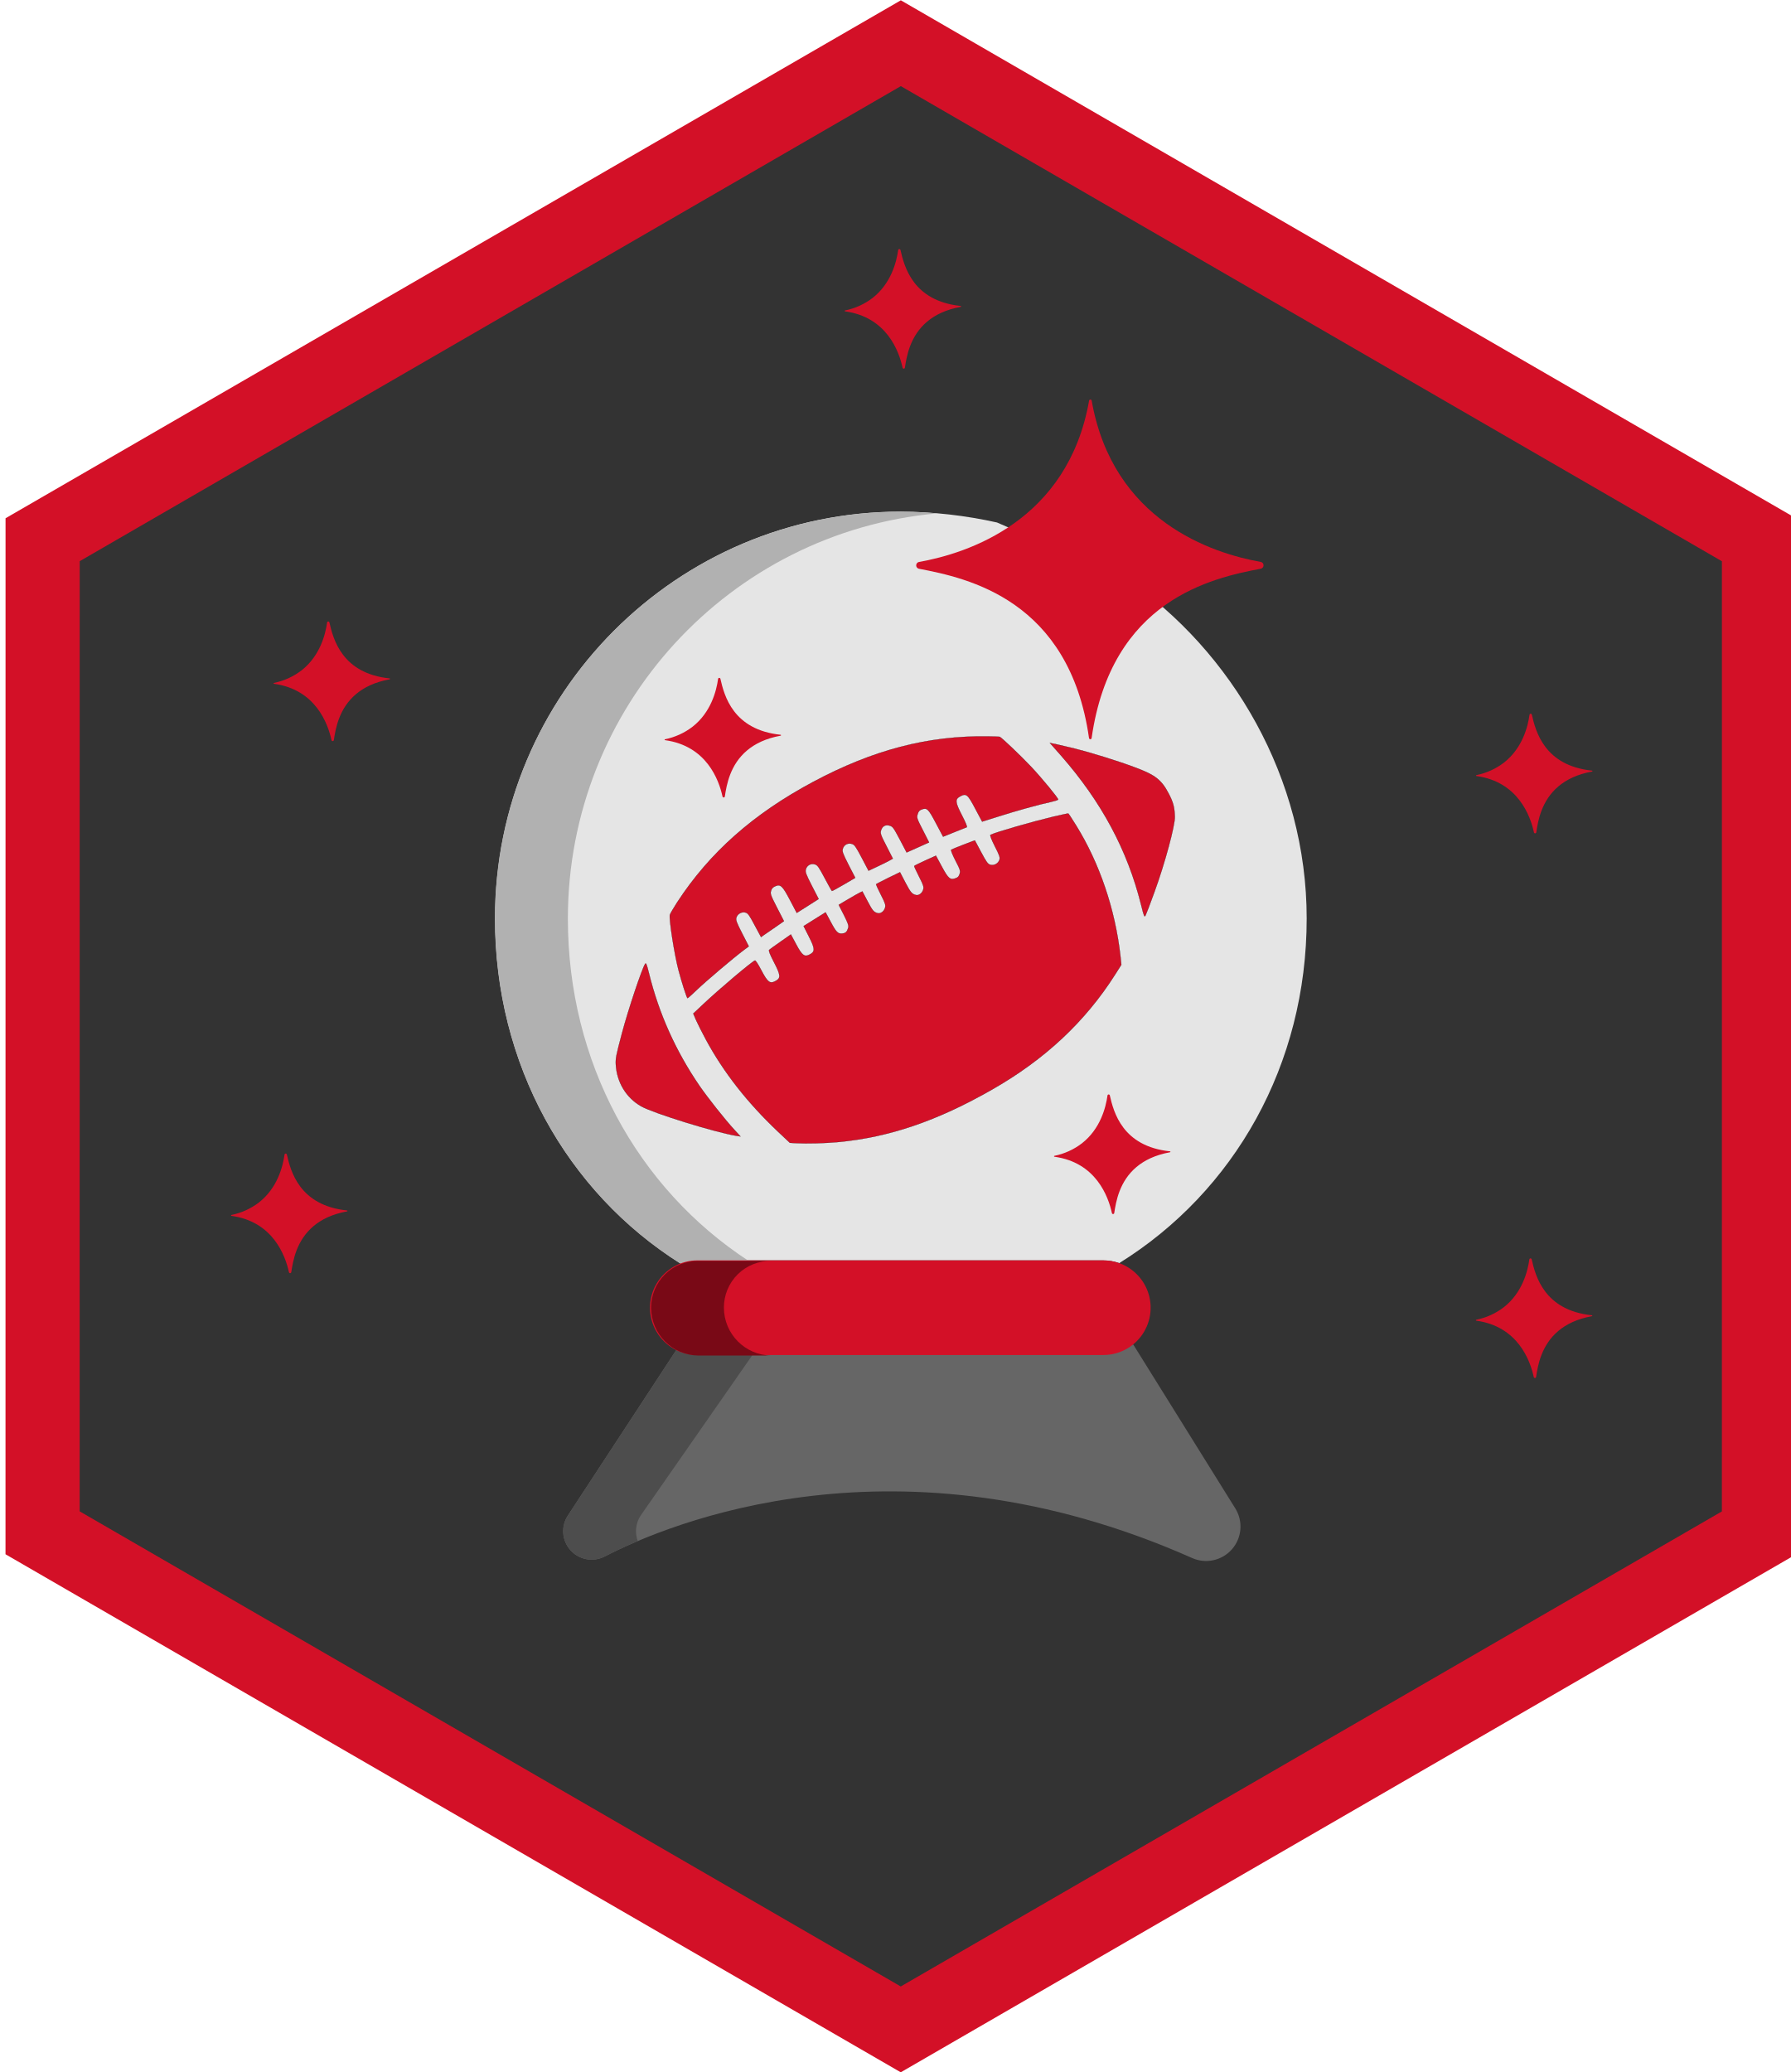
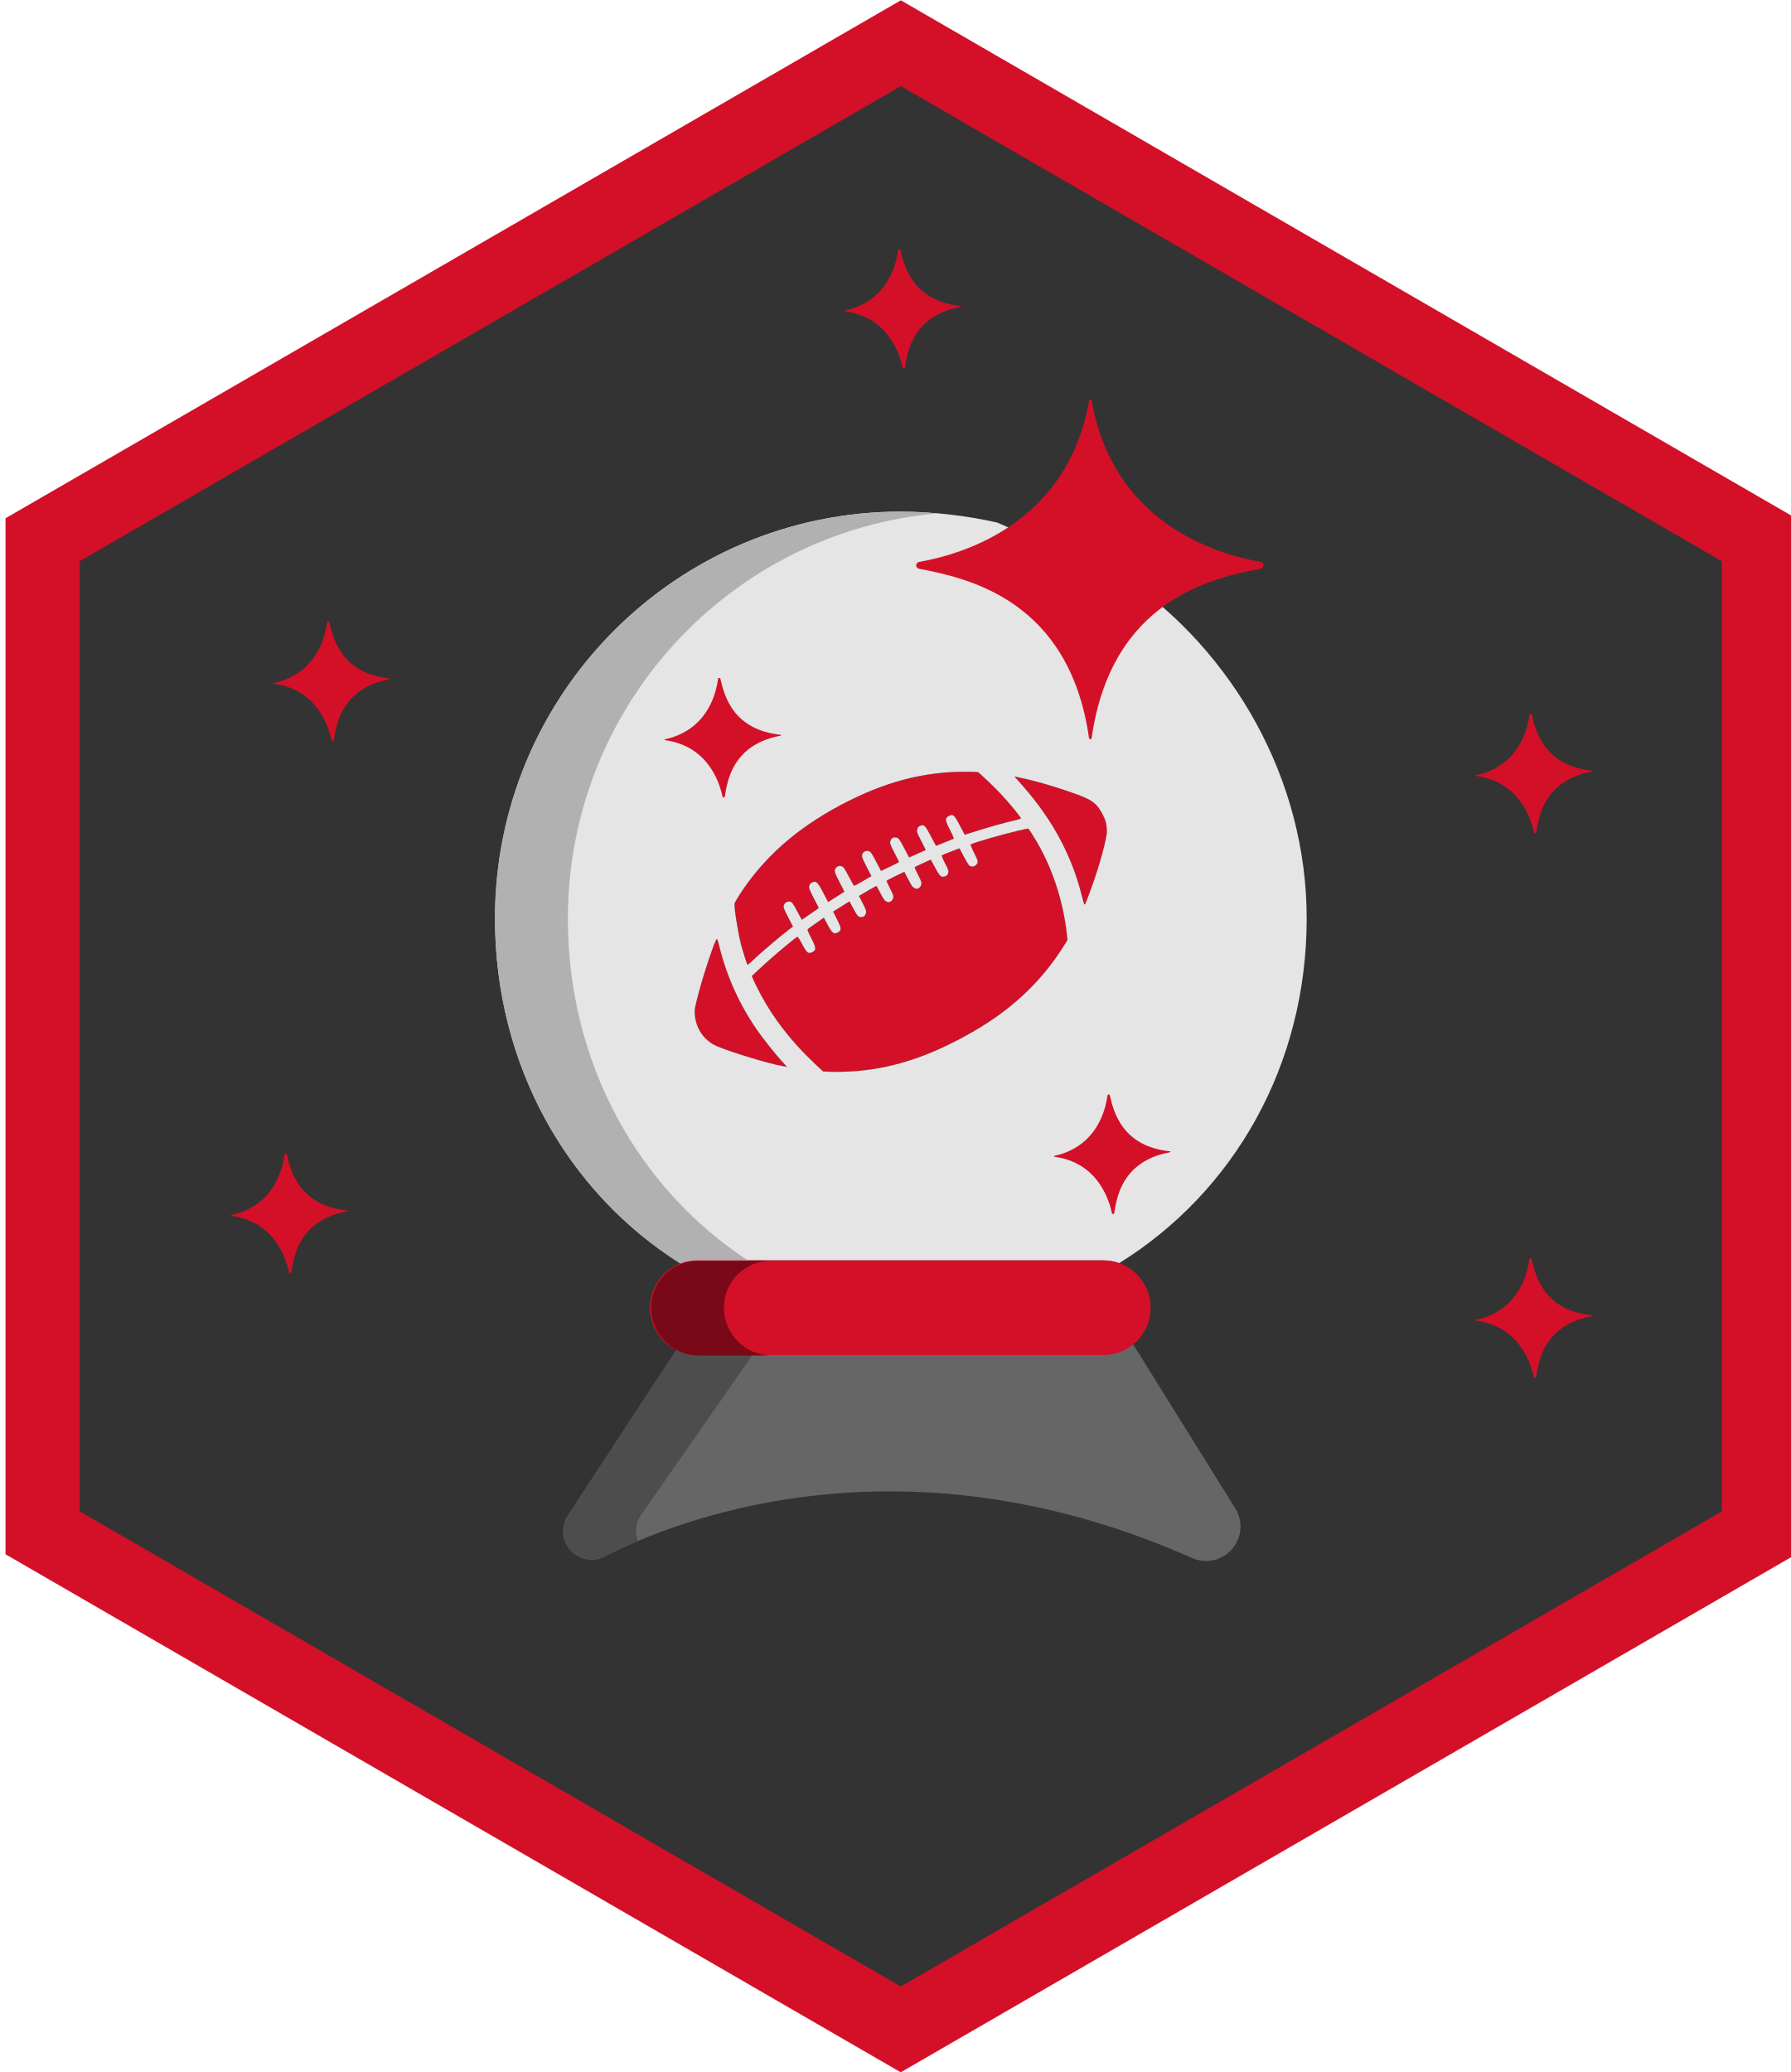
<svg xmlns="http://www.w3.org/2000/svg" width="207.266mm" height="239.836mm" viewBox="0 0 207.266 239.836" version="1.1" id="svg1467">
  <defs id="defs1461" />
  <g id="layer1" transform="translate(-4.642817,-49.99663)">
    <path transform="matrix(-0.9558353,0,0,0.9578825,52.84403,-224.5964)" id="path821-9" style="fill:#333333;fill-opacity:1;stroke:#d31027;stroke-width:8.982;stroke-linecap:round;stroke-linejoin:miter;stroke-miterlimit:4;stroke-dasharray:none;stroke-opacity:1;paint-order:normal" d="m 66.601,469.293 -0.005,-120.005 103.925,-60.007 103.93,59.998 0.005,120.005 -103.925,60.007 z" />
    <path d="m -298.087,232.778 -11.131,-17.878 -49.789,0.572 -11.848,18.087 a 3.105,3.105 0 0 0 4.022,4.461 c 6.969,-3.593 31.938,-14.081 64.021,0.161 a 3.752,3.752 0 0 0 4.725,-5.403 z" fill="#535a63" id="path2" style="stroke-width:0.265;fill:#808080;fill-opacity:1" />
    <path d="m -310.062,131.366 -14.007,-6.075 a 49.579,49.579 0 0 0 -10.477,-1.185 c -24.434,0 -44.244,19.857 -44.244,44.352 0,15.862 7.781,29.805 20.262,37.645 v 0.003 a 5.133,5.133 0 0 1 1.908,-0.365 h 44.148 a 5.151,5.151 0 0 1 1.733,0.299 c 12.57,-7.813 20.436,-21.648 20.436,-37.581 0,-15.237 -8.086,-29.107 -19.759,-37.092 z" fill="#8fc2ff" id="path4" style="stroke-width:0.265;fill:#e6e6e6;fill-opacity:1" />
    <path d="m -301.464,127.36 a 0.114,0.114 0 0 1 0.011,0.228 c -3.815,0.699 -6.585,2.08 -8.61,3.778 -4.392,3.678 -5.278,8.856 -5.728,11.853 a 0.303,0.303 0 0 1 -0.59,0.018 c -0.923,-4.281 -4.101,-13.028 -14.772,-14.494 a 0.115,0.115 0 0 1 -0.008,-0.228 17.241,17.241 0 0 0 7.091,-3.225 c 4.696,-3.678 6.122,-9.16 6.554,-12.287 a 0.294,0.294 0 0 1 0.273,-0.246 h 0.024 a 0.295,0.295 0 0 1 0.294,0.22 c 0.984,4.318 3.244,13.113 15.462,14.383 z" fill="#ff7171" id="path6" style="stroke-width:0.265;fill:#d31027;fill-opacity:1" />
    <path d="m -326.575,157.79 v 0.005 a 0.206,0.206 0 0 1 -0.159,0.206 c -2.985,0.566 -9.065,1.894 -10.261,10.263 a 0.079,0.079 0 0 1 -0.159,0 c -1.196,-8.369 -7.334,-9.694 -10.316,-10.261 a 0.21,0.21 0 0 1 0,-0.407 c 2.958,-0.524 9.033,-2.484 10.321,-9.782 a 0.079,0.079 0 0 1 0.156,0 c 1.283,7.297 7.3,9.255 10.255,9.779 a 0.205,0.205 0 0 1 0.161,0.196 z" fill="#ff7171" id="path8" style="stroke-width:0.265;fill:#d31027;fill-opacity:1" />
    <path d="m -350.254,215.371 -8.754,0.101 -11.848,18.087 a 3.105,3.105 0 0 0 4.022,4.461 c 0.905,-0.466 2.117,-1.05 3.603,-1.679 a 3.103,3.103 0 0 1 0.313,-2.782 z" fill="#373c42" id="path10" style="stroke-width:0.265;fill:#4d4d4d;fill-opacity:1" />
    <path d="m -358.566,206.102 v 0.003 a 5.1,5.1 0 0 1 1.945,-0.31 h 5.473 c -12.154,-7.938 -19.705,-21.687 -19.705,-37.31 0,-23.149 17.693,-42.166 40.261,-44.185 -1.343,-0.118 -2.679,-0.188 -3.954,-0.188 -24.434,0 -44.262,19.854 -44.262,44.349 0,15.862 7.808,29.802 20.243,37.642 z" fill="#7aa7d3" id="path12" style="stroke-width:0.265;fill:#818181;fill-opacity:1" />
    <path d="m -310.74,206.039 a 5.159,5.159 0 0 1 1.913,8.506 c -0.124,0.124 -0.257,0.243 -0.392,0.355 a 5.144,5.144 0 0 1 -3.254,1.156 h -44.148 a 5.159,5.159 0 1 1 0,-10.316 h 44.148 a 5.151,5.151 0 0 1 1.733,0.299 z" fill="#8dd85b" id="path14" style="stroke-width:0.265;fill:#d31027;fill-opacity:1" />
    <path d="m -353.84,210.897 a 5.069,5.069 0 0 1 5.157,-5.101 h -7.938 a 5.087,5.087 0 0 0 -5.157,5.108 5.22,5.22 0 0 0 5.157,5.211 h 7.938 a 5.229,5.229 0 0 1 -5.157,-5.218 z" fill="#6aa047" id="path16" style="stroke-width:0.265;fill:#790916;fill-opacity:1" />
    <path d="m -47.637,172.786 a 63.569,63.569 0 0 1 -17.38,31.642 1.902,1.902 0 1 0 2.677,2.704 67.725,67.725 0 0 0 16.17,-70.483 1.902,1.902 0 0 0 -3.588,1.265 63.735,63.735 0 0 1 2.122,34.872 z" id="path18" style="fill:#d31027;fill-opacity:1;stroke-width:0.317" />
    <path d="m -169.892,147.814 a 1.9,1.9 0 0 0 2.283,-1.421 63.754,63.754 0 0 1 48.621,-47.788 1.902,1.902 0 0 0 -0.796,-3.721 67.558,67.558 0 0 0 -51.529,50.645 1.902,1.902 0 0 0 1.421,2.285 z" id="path20" style="fill:#d31027;fill-opacity:1;stroke-width:0.317" />
    <path d="m -161.837,159.049 c 0,18.353 8.465,35.002 22.779,45.119 a 8.069,8.069 0 0 0 0.237,11.699 l -13.197,20.149 a 5.623,5.623 0 0 0 7.281,8.078 c 8.089,-4.17 37.408,-16.48 75.074,0.241 a 6.455,6.455 0 0 0 2.621,0.556 6.392,6.392 0 0 0 5.428,-9.775 l -12.552,-20.159 a 8.063,8.063 0 0 0 -0.737,-10.908 c 14.393,-10.102 22.903,-26.702 22.903,-45.001 0,-17.159 -8.493,-33.939 -22.32,-44.435 a 21.813,21.813 0 0 1 7.401,-2.669 2.04,2.04 0 0 0 -0.159,-4.038 c -13.601,-1.414 -15.811,-11.106 -16.873,-15.763 a 2.267,2.267 0 0 0 -2.389,-1.736 2.241,2.241 0 0 0 -2.058,1.93 c -0.499,3.611 -2.01,9.057 -6.475,12.932 a 61.423,61.423 0 0 0 -12.048,-1.272 c -30.282,0 -54.918,24.696 -54.918,55.051 z m 96.994,78.079 a 2.581,2.581 0 0 1 -0.634,3.437 2.615,2.615 0 0 1 -2.641,0.293 c -39.212,-17.406 -69.892,-4.512 -78.36,-0.145 a 1.819,1.819 0 0 1 -2.355,-2.612 l 13.356,-20.392 a 8.07,8.07 0 0 0 2.11,0.281 h 52.9 a 8.034,8.034 0 0 0 3.274,-0.696 z M -137.648,209.904 a 4.284,4.284 0 0 1 4.28,-4.28 h 52.9 a 4.28,4.28 0 0 1 0,8.56 h -52.9 a 4.284,4.284 0 0 1 -4.28,-4.28 z M -86.012,98.52 c 1.702,4.209 4.994,9.155 11.895,11.687 -6.69,3.075 -9.602,8.302 -10.982,12.658 -1.887,-4.264 -5.363,-9.192 -11.707,-11.773 6.136,-3.051 9.233,-8.201 10.793,-12.572 z m -20.907,9.282 a 55.697,55.697 0 0 1 7.059,0.484 21.089,21.089 0 0 1 -3.404,1.041 2.04,2.04 0 0 0 0.156,4.017 c 11.361,1.56 14.963,10.621 16.098,15.884 a 2.238,2.238 0 0 0 2.203,1.77 h 0.006 a 2.268,2.268 0 0 0 2.239,-1.911 c 0.453,-3.017 1.22,-8.098 5.136,-12.048 13.373,9.739 21.622,25.695 21.622,42.01 0,17.718 -8.544,33.714 -22.893,42.969 a 8.07,8.07 0 0 0 -1.771,-0.198 h -52.901 a 8.082,8.082 0 0 0 -2.006,0.254 c -14.202,-9.278 -22.658,-25.289 -22.658,-43.024 0,-28.259 22.93,-51.248 51.114,-51.248 z" id="path22" style="fill:#d31027;fill-opacity:1;stroke-width:0.317" />
    <path d="m -146.352,147.394 a 1.902,1.902 0 0 0 2.461,-1.087 c 0.36,-0.93 0.763,-1.859 1.196,-2.761 a 1.902,1.902 0 0 0 -3.43,-1.647 c -0.476,0.991 -0.919,2.012 -1.314,3.034 a 1.902,1.902 0 0 0 1.087,2.461 z" id="path24" style="fill:#d31027;fill-opacity:1;stroke-width:0.317" />
    <path d="m -144.017,181.523 a 1.902,1.902 0 1 0 3.209,-2.045 36.575,36.575 0 0 1 -5.223,-25.114 1.902,1.902 0 1 0 -3.762,-0.566 40.379,40.379 0 0 0 5.777,27.724 z" id="path26" style="fill:#d31027;fill-opacity:1;stroke-width:0.317" />
    <path d="m -106.976,319.24 c 3.105,0.588 9.565,1.812 10.835,10.698 a 1.986,1.986 0 0 0 1.977,1.718 1.985,1.985 0 0 0 1.977,-1.721 c 1.272,-8.899 7.685,-10.114 10.768,-10.7 a 2.156,2.156 0 0 0 1.735,-2.201 2.129,2.129 0 0 0 -1.761,-2.029 c -3.453,-0.613 -9.442,-2.749 -10.748,-10.177 a 1.997,1.997 0 0 0 -1.966,-1.656 1.997,1.997 0 0 0 -1.966,1.655 c -1.309,7.419 -7.344,9.564 -10.827,10.182 a 2.13,2.13 0 0 0 -1.758,2.025 2.156,2.156 0 0 0 1.733,2.207 z m 12.811,-8.566 a 15.273,15.273 0 0 0 6.796,6.369 13.89,13.89 0 0 0 -6.799,6.458 13.934,13.934 0 0 0 -6.839,-6.455 15.342,15.342 0 0 0 6.842,-6.372 z" id="path28" style="fill:#d31027;fill-opacity:1;stroke-width:0.317" />
    <g style="fill:#d31027;fill-opacity:1;stroke:#000000;stroke-width:3.508" id="g14-39-6" transform="matrix(0.03805321,0.01471653,-0.01466592,0.03850288,-117.7742,133.3921)">
      <g style="fill:#d31027;fill-opacity:1;stroke:#000000;stroke-width:3.508" id="g12-2-9" transform="matrix(0.0997661,-0.00658435,-0.00663306,-0.09979668,1.96314,544.8839)">
        <path style="fill:#d31027;fill-opacity:1;stroke:#000000;stroke-width:3.508" id="path4-6" d="m 7412.9,5004.9 c -120.7,-7.7 -291.2,-19.2 -377.5,-26.8 l -157.1,-15.3 306.6,-183.9 c 1086.4,-659.1 1904.5,-1454.2 2513.8,-2452.4 130.3,-212.7 143.7,-229.9 153.3,-182 5.7,30.6 23,264.4 34.5,523.1 32.6,620.8 3.8,1444.6 -55.6,1609.4 -65.1,187.8 -120.7,274 -260.6,413.8 -233.7,233.7 -387,291.2 -854.5,314.2 -377.5,21 -971.5,19.1 -1302.9,-0.1 z" />
        <path style="fill:#d31027;fill-opacity:1;stroke:#000000;stroke-width:3.508" id="path6-4" d="M 5592.7,4707.9 C 4397.1,4357.3 3387.4,3736.5 2383.4,2732.5 1385.2,1732.4 751,703.5 406.1,-484.4 c -36.4,-126.4 -67.1,-256.7 -69,-289.3 -1.9,-74.7 333.4,-756.8 513.5,-1042.3 145.6,-229.9 335.3,-498.2 352.5,-498.2 5.8,1.9 67.1,101.5 136,224.2 124.5,222.2 538.4,864.1 689.8,1069.1 l 80.5,109.2 -212.6,214.7 c -182,183.9 -212.7,226.1 -212.7,277.8 0,82.4 72.8,155.2 155.2,155.2 51.7,0 92,-30.7 258.7,-195.4 l 199.2,-193.6 42.2,55.6 c 24.9,30.6 105.4,132.2 182,228 l 136,172.4 -222.2,224.2 c -203.1,205 -222.3,231.8 -222.3,295.1 0,53.6 13.4,80.5 55.6,116.9 90.1,78.5 143.7,53.6 383.2,-185.9 l 210.8,-208.8 176.3,205 176.3,205 -220.3,222.3 c -193.5,197.3 -218.4,229.9 -218.4,289.3 0,86.2 65.1,149.4 153.3,149.4 55.6,0 90.1,-26.8 277.8,-210.8 116.9,-115 218.4,-210.8 224.2,-210.8 5.7,0 93.9,90.1 197.3,201.2 l 187.8,203.1 -214.8,216.5 c -187.8,191.6 -212.7,224.2 -212.7,283.6 0,86.2 65.1,149.4 153.3,149.4 55.6,0 92,-26.8 279.7,-212.7 l 216.5,-214.6 149.4,136 c 82.4,72.8 174.4,160.9 205,193.5 l 57.5,59.4 -205,208.8 c -185.9,185.9 -205,214.6 -205,277.8 0,92 53.6,145.6 147.5,145.6 63.2,0 90,-19.2 285.5,-212.7 l 214.6,-212.7 193.5,168.6 193.5,168.6 -201.2,205 c -189.7,191.6 -201.2,206.9 -201.2,281.6 0,61.3 11.5,86.2 49.8,116.9 95.8,74.7 130.3,57.5 371.7,-182 l 226.1,-222.3 197.3,159 c 109.2,86.2 206.9,164.8 218.4,174.4 11.5,9.6 -55.6,90 -168.6,203.1 -220.3,222.3 -243.3,275.9 -151.4,367.9 99.6,99.6 136,84.3 377.5,-155.2 l 214.6,-210.8 293.1,201.2 c 306.6,212.7 745.3,492.4 963.7,613.1 70.9,40.2 128.4,80.5 128.4,90.1 0,24.9 -454.1,320 -737.6,479 -281.7,157.1 -779.8,400.4 -818.1,400.4 -13.3,-1.6 -124.4,-30.4 -245.1,-66.8 z" />
        <path style="fill:#d31027;fill-opacity:1;stroke:#000000;stroke-width:3.508" id="path8-6" d="M 7401.4,3527.7 C 7000.9,3292 6361,2876.3 6255.6,2780.5 c -11.5,-9.6 51.7,-90 157.1,-197.3 147.5,-149.5 176.3,-187.8 176.3,-239.5 0,-82.4 -72.8,-155.2 -155.2,-155.2 -51.7,0 -92,30.7 -258.7,193.5 l -197.4,193.5 -201.2,-155.2 c -111.1,-86.2 -206.9,-166.7 -214.6,-176.3 -7.7,-11.5 61.3,-95.8 153.3,-187.8 147.5,-147.5 164.8,-172.4 164.8,-235.7 0,-53.6 -11.5,-80.5 -49.8,-109.2 -97.7,-76.6 -145.6,-57.5 -348.7,139.9 l -187.8,182 -185.8,-162.9 c -101.5,-90 -185.8,-168.6 -185.8,-176.3 0,-5.8 72.8,-86.2 162.9,-178.2 143.7,-145.6 162.9,-174.4 162.9,-235.7 0,-74.7 -51.7,-143.7 -109.2,-147.5 -88.1,-5.7 -122.6,15.3 -287.4,178.2 L 4677,1485.1 4473.9,1297.3 c -111.1,-105.4 -203.1,-193.5 -203.1,-199.3 0,-3.8 72.8,-84.3 162.9,-176.3 143.7,-145.6 162.9,-174.4 162.9,-235.7 0,-74.7 -51.7,-143.7 -111.1,-147.5 -84.3,-5.7 -120.7,15.3 -275.9,170.5 l -166.7,164.8 -42.2,-38.3 c -23,-19.2 -109.2,-113 -195.4,-205 L 3652,461.9 3818.7,293.3 c 134.1,-138 164.8,-180.1 164.8,-228 0,-88.1 -19.2,-120.7 -84.3,-147.5 -84.3,-36.4 -132.2,-9.6 -308.5,164.8 L 3435.5,233.9 3259,31.1 l -178.2,-205 172.4,-176.3 c 195.4,-199.2 216.5,-256.7 126.5,-344.9 -88.1,-90.1 -147.5,-69 -335.3,115 l -166.7,162.9 -160.9,-205 c -90,-115 -170.5,-218.4 -178.2,-233.7 -11.5,-17.2 38.3,-80.5 168.6,-210.8 220.3,-220.3 241.4,-274 147.5,-367.9 -92,-92 -147.5,-70.9 -348.7,128.4 -92,92 -174.4,160.9 -185.8,153.3 -49.8,-30.7 -544.1,-793.2 -768.3,-1186 l -139.9,-243.4 95.8,-111.1 c 51.7,-59.4 197.4,-208.8 321.9,-329.6 548,-530.7 1207.1,-982.9 1994.5,-1366.1 l 314.2,-151.4 128.4,32.6 c 208.8,51.7 580.5,176.3 825.8,277.8 992.5,408.1 1860.4,1032.7 2764.8,1992.6 867.9,917.8 1440.8,1912.1 1749.3,3023.4 l 65.1,235.7 -72.8,168.6 c -394.7,892.8 -986.7,1701.4 -1688,2304.9 -120.7,103.5 -224.2,187.8 -229.9,187.8 -7.7,0 -132.2,-70.9 -279.7,-155.2 z" />
        <path style="fill:#d31027;fill-opacity:1;stroke:#000000;stroke-width:3.508" id="path10-9" d="m 143.7,-1898.3 c -34.5,-130.3 -55.6,-1013.6 -36.4,-1509.8 19.2,-482.8 24.9,-534.6 67.1,-653.3 130.3,-350.6 417.7,-601.6 770.2,-674.4 285.5,-61.3 1645.8,-57.5 2075,3.8 l 92,13.4 -162.9,93.9 c -249.1,141.8 -731.9,469.4 -965.6,651.4 -689.9,540.3 -1257,1176.4 -1703.4,1912.1 -103.5,170.5 -126.5,197.3 -136,162.9 z" />
      </g>
    </g>
    <path transform="matrix(-0.9558353,0,0,0.9578825,271.9077,-222.0986)" id="path821-9-5" style="fill:#333333;fill-opacity:1;stroke:#d31027;stroke-width:8.982;stroke-linecap:round;stroke-linejoin:miter;stroke-miterlimit:4;stroke-dasharray:none;stroke-opacity:1;paint-order:normal" d="m 66.601,469.293 -0.005,-120.005 103.925,-60.007 103.93,59.998 0.005,120.005 -103.925,60.007 z" />
    <path d="m 147.632,224.595 -11.818,-18.981 -52.862,0.607 -12.579,19.203 a 3.296,3.296 0 0 0 4.27,4.736 c 7.399,-3.815 33.909,-14.95 67.973,0.171 a 3.983,3.983 0 0 0 5.017,-5.736 z" fill="#535a63" id="path2-3-1" style="fill:#666666;fill-opacity:1;stroke-width:0.281" />
    <path d="m 134.918,116.924 -14.872,-6.45 a 52.639,52.639 0 0 0 -11.124,-1.258 c -25.942,0 -46.974,21.083 -46.974,47.089 0,16.841 8.262,31.645 21.512,39.968 v 0.003 a 5.45,5.45 0 0 1 2.025,-0.388 h 46.873 a 5.469,5.469 0 0 1 1.84,0.317 c 13.346,-8.295 21.698,-22.984 21.698,-39.901 0,-16.178 -8.585,-30.903 -20.979,-39.381 z" fill="#8fc2ff" id="path4-9-5" style="fill:#e5e5e5;fill-opacity:1;stroke-width:0.281" />
    <path d="m 92.246,206.114 -9.294,0.107 -12.579,19.203 a 3.296,3.296 0 0 0 4.27,4.736 c 0.96,-0.495 2.247,-1.114 3.825,-1.783 a 3.295,3.295 0 0 1 0.332,-2.953 z" fill="#373c42" id="path10-7-4" style="fill:#4d4d4d;fill-opacity:1;stroke-width:0.281" />
    <path d="m 83.421,196.274 v 0.003 a 5.415,5.415 0 0 1 2.065,-0.329 h 5.811 c -12.904,-8.427 -20.921,-23.026 -20.921,-39.613 0,-24.578 18.785,-44.768 42.745,-46.912 -1.425,-0.125 -2.844,-0.199 -4.199,-0.199 -25.942,10e-6 -46.994,21.079 -46.994,47.086 0,16.841 8.29,31.641 21.493,39.965 z" fill="#7aa7d3" id="path12-9-2" style="fill:#b1b1b1;fill-opacity:1;stroke-width:0.281" />
    <path d="m 134.199,196.206 a 5.478,5.478 0 0 1 2.031,9.031 c -0.132,0.132 -0.272,0.258 -0.416,0.376 a 5.462,5.462 0 0 1 -3.455,1.228 H 85.486 a 5.478,5.478 0 1 1 0,-10.953 h 46.873 a 5.469,5.469 0 0 1 1.84,0.317 z" fill="#8dd85b" id="path14-0-7" style="fill:#d31027;fill-opacity:1;stroke-width:0.281" />
    <path d="m 88.438,201.364 a 5.382,5.382 0 0 1 5.475,-5.416 h -8.427 a 5.401,5.401 0 0 0 -5.475,5.423 5.543,5.543 0 0 0 5.475,5.532 h 8.427 a 5.552,5.552 0 0 1 -5.475,-5.54 z" fill="#6aa047" id="path16-3-2" style="fill:#790916;fill-opacity:1;stroke-width:0.281" />
-     <g style="fill:#d31027;fill-opacity:1;stroke:#000000;stroke-width:3.508" id="g14-39-6-9" transform="matrix(0.05163256,0.01996815,-0.01989949,0.05224271,92.41724,122.6811)">
+     <g style="fill:#d31027;fill-opacity:1;stroke:#000000;stroke-width:3.508" id="g14-39-6-9" transform="matrix(0.03805321,0.01471653,-0.01466592,0.03850288,97.22497,130.0835)">
      <g style="fill:#d31027;fill-opacity:1;stroke:#000000;stroke-width:3.508" id="g12-2-9-8" transform="matrix(0.0997661,-0.00658435,-0.00663306,-0.09979668,1.96314,544.8839)">
        <path style="fill:#d31027;fill-opacity:1;stroke:#000000;stroke-width:3.508" id="path4-6-6" d="m 7412.9,5004.9 c -120.7,-7.7 -291.2,-19.2 -377.5,-26.8 l -157.1,-15.3 306.6,-183.9 c 1086.4,-659.1 1904.5,-1454.2 2513.8,-2452.4 130.3,-212.7 143.7,-229.9 153.3,-182 5.7,30.6 23,264.4 34.5,523.1 32.6,620.8 3.8,1444.6 -55.6,1609.4 -65.1,187.8 -120.7,274 -260.6,413.8 -233.7,233.7 -387,291.2 -854.5,314.2 -377.5,21 -971.5,19.1 -1302.9,-0.1 z" />
        <path style="fill:#d31027;fill-opacity:1;stroke:#000000;stroke-width:3.508" id="path6-4-3" d="M 5592.7,4707.9 C 4397.1,4357.3 3387.4,3736.5 2383.4,2732.5 1385.2,1732.4 751,703.5 406.1,-484.4 c -36.4,-126.4 -67.1,-256.7 -69,-289.3 -1.9,-74.7 333.4,-756.8 513.5,-1042.3 145.6,-229.9 335.3,-498.2 352.5,-498.2 5.8,1.9 67.1,101.5 136,224.2 124.5,222.2 538.4,864.1 689.8,1069.1 l 80.5,109.2 -212.6,214.7 c -182,183.9 -212.7,226.1 -212.7,277.8 0,82.4 72.8,155.2 155.2,155.2 51.7,0 92,-30.7 258.7,-195.4 l 199.2,-193.6 42.2,55.6 c 24.9,30.6 105.4,132.2 182,228 l 136,172.4 -222.2,224.2 c -203.1,205 -222.3,231.8 -222.3,295.1 0,53.6 13.4,80.5 55.6,116.9 90.1,78.5 143.7,53.6 383.2,-185.9 l 210.8,-208.8 176.3,205 176.3,205 -220.3,222.3 c -193.5,197.3 -218.4,229.9 -218.4,289.3 0,86.2 65.1,149.4 153.3,149.4 55.6,0 90.1,-26.8 277.8,-210.8 116.9,-115 218.4,-210.8 224.2,-210.8 5.7,0 93.9,90.1 197.3,201.2 l 187.8,203.1 -214.8,216.5 c -187.8,191.6 -212.7,224.2 -212.7,283.6 0,86.2 65.1,149.4 153.3,149.4 55.6,0 92,-26.8 279.7,-212.7 l 216.5,-214.6 149.4,136 c 82.4,72.8 174.4,160.9 205,193.5 l 57.5,59.4 -205,208.8 c -185.9,185.9 -205,214.6 -205,277.8 0,92 53.6,145.6 147.5,145.6 63.2,0 90,-19.2 285.5,-212.7 l 214.6,-212.7 193.5,168.6 193.5,168.6 -201.2,205 c -189.7,191.6 -201.2,206.9 -201.2,281.6 0,61.3 11.5,86.2 49.8,116.9 95.8,74.7 130.3,57.5 371.7,-182 l 226.1,-222.3 197.3,159 c 109.2,86.2 206.9,164.8 218.4,174.4 11.5,9.6 -55.6,90 -168.6,203.1 -220.3,222.3 -243.3,275.9 -151.4,367.9 99.6,99.6 136,84.3 377.5,-155.2 l 214.6,-210.8 293.1,201.2 c 306.6,212.7 745.3,492.4 963.7,613.1 70.9,40.2 128.4,80.5 128.4,90.1 0,24.9 -454.1,320 -737.6,479 -281.7,157.1 -779.8,400.4 -818.1,400.4 -13.3,-1.6 -124.4,-30.4 -245.1,-66.8 z" />
        <path style="fill:#d31027;fill-opacity:1;stroke:#000000;stroke-width:3.508" id="path8-6-3" d="M 7401.4,3527.7 C 7000.9,3292 6361,2876.3 6255.6,2780.5 c -11.5,-9.6 51.7,-90 157.1,-197.3 147.5,-149.5 176.3,-187.8 176.3,-239.5 0,-82.4 -72.8,-155.2 -155.2,-155.2 -51.7,0 -92,30.7 -258.7,193.5 l -197.4,193.5 -201.2,-155.2 c -111.1,-86.2 -206.9,-166.7 -214.6,-176.3 -7.7,-11.5 61.3,-95.8 153.3,-187.8 147.5,-147.5 164.8,-172.4 164.8,-235.7 0,-53.6 -11.5,-80.5 -49.8,-109.2 -97.7,-76.6 -145.6,-57.5 -348.7,139.9 l -187.8,182 -185.8,-162.9 c -101.5,-90 -185.8,-168.6 -185.8,-176.3 0,-5.8 72.8,-86.2 162.9,-178.2 143.7,-145.6 162.9,-174.4 162.9,-235.7 0,-74.7 -51.7,-143.7 -109.2,-147.5 -88.1,-5.7 -122.6,15.3 -287.4,178.2 L 4677,1485.1 4473.9,1297.3 c -111.1,-105.4 -203.1,-193.5 -203.1,-199.3 0,-3.8 72.8,-84.3 162.9,-176.3 143.7,-145.6 162.9,-174.4 162.9,-235.7 0,-74.7 -51.7,-143.7 -111.1,-147.5 -84.3,-5.7 -120.7,15.3 -275.9,170.5 l -166.7,164.8 -42.2,-38.3 c -23,-19.2 -109.2,-113 -195.4,-205 L 3652,461.9 3818.7,293.3 c 134.1,-138 164.8,-180.1 164.8,-228 0,-88.1 -19.2,-120.7 -84.3,-147.5 -84.3,-36.4 -132.2,-9.6 -308.5,164.8 L 3435.5,233.9 3259,31.1 l -178.2,-205 172.4,-176.3 c 195.4,-199.2 216.5,-256.7 126.5,-344.9 -88.1,-90.1 -147.5,-69 -335.3,115 l -166.7,162.9 -160.9,-205 c -90,-115 -170.5,-218.4 -178.2,-233.7 -11.5,-17.2 38.3,-80.5 168.6,-210.8 220.3,-220.3 241.4,-274 147.5,-367.9 -92,-92 -147.5,-70.9 -348.7,128.4 -92,92 -174.4,160.9 -185.8,153.3 -49.8,-30.7 -544.1,-793.2 -768.3,-1186 l -139.9,-243.4 95.8,-111.1 c 51.7,-59.4 197.4,-208.8 321.9,-329.6 548,-530.7 1207.1,-982.9 1994.5,-1366.1 l 314.2,-151.4 128.4,32.6 c 208.8,51.7 580.5,176.3 825.8,277.8 992.5,408.1 1860.4,1032.7 2764.8,1992.6 867.9,917.8 1440.8,1912.1 1749.3,3023.4 l 65.1,235.7 -72.8,168.6 c -394.7,892.8 -986.7,1701.4 -1688,2304.9 -120.7,103.5 -224.2,187.8 -229.9,187.8 -7.7,0 -132.2,-70.9 -279.7,-155.2 z" />
        <path style="fill:#d31027;fill-opacity:1;stroke:#000000;stroke-width:3.508" id="path10-9-4" d="m 143.7,-1898.3 c -34.5,-130.3 -55.6,-1013.6 -36.4,-1509.8 19.2,-482.8 24.9,-534.6 67.1,-653.3 130.3,-350.6 417.7,-601.6 770.2,-674.4 285.5,-61.3 1645.8,-57.5 2075,3.8 l 92,13.4 -162.9,93.9 c -249.1,141.8 -731.9,469.4 -965.6,651.4 -689.9,540.3 -1257,1176.4 -1703.4,1912.1 -103.5,170.5 -126.5,197.3 -136,162.9 z" />
      </g>
    </g>
    <path d="m 150.903,115.418 v 0.01 a 0.394,0.394 0 0 1 -0.303,0.394 c -5.7,1.081 -17.313,3.618 -19.597,19.602 a 0.152,0.152 0 0 1 -0.303,0 c -2.284,-15.984 -14.008,-18.516 -19.703,-19.597 a 0.401,0.401 0 0 1 0,-0.778 c 5.65,-1.001 17.252,-4.745 19.713,-18.683 a 0.152,0.152 0 0 1 0.298,0 c 2.451,13.937 13.942,17.677 19.587,18.677 a 0.391,0.391 0 0 1 0.308,0.374 z" fill="#ff7171" id="path8-9-2" style="fill:#d31027;fill-opacity:1;stroke-width:0.505" />
    <path d="m 188.908,202.242 a 0.052,0.052 0 0 1 0.005,0.103 c -1.72,0.315 -2.969,0.937 -3.881,1.703 -1.98,1.658 -2.379,3.992 -2.582,5.343 a 0.137,0.137 0 0 1 -0.266,0.008 c -0.416,-1.93 -1.849,-5.873 -6.659,-6.534 a 0.052,0.052 0 0 1 -0.004,-0.103 7.772,7.772 0 0 0 3.196,-1.454 c 2.117,-1.658 2.76,-4.129 2.954,-5.539 a 0.132,0.132 0 0 1 0.123,-0.111 h 0.011 a 0.133,0.133 0 0 1 0.132,0.099 c 0.444,1.946 1.462,5.911 6.97,6.484 z" fill="#ff7171" id="path6-3-3" style="fill:#d31027;fill-opacity:1;stroke-width:0.119" />
    <path d="m 44.816,190.11 a 0.052,0.052 0 0 1 0.005,0.103 c -1.72,0.315 -2.969,0.937 -3.881,1.703 -1.98,1.658 -2.379,3.992 -2.582,5.343 a 0.137,0.137 0 0 1 -0.266,0.008 c -0.416,-1.93 -1.849,-5.873 -6.659,-6.534 a 0.052,0.052 0 0 1 -0.004,-0.103 7.772,7.772 0 0 0 3.196,-1.454 c 2.117,-1.658 2.76,-4.129 2.954,-5.539 a 0.132,0.132 0 0 1 0.123,-0.111 h 0.011 a 0.133,0.133 0 0 1 0.132,0.099 c 0.444,1.946 1.462,5.911 6.97,6.484 z" fill="#ff7171" id="path6-3-6-5" style="fill:#d31027;fill-opacity:1;stroke-width:0.119" />
    <path d="m 188.928,139.199 a 0.052,0.052 0 0 1 0.005,0.103 c -1.72,0.315 -2.969,0.937 -3.881,1.703 -1.98,1.658 -2.379,3.992 -2.582,5.343 a 0.137,0.137 0 0 1 -0.266,0.008 c -0.416,-1.93 -1.849,-5.873 -6.659,-6.534 a 0.052,0.052 0 0 1 -0.004,-0.103 7.772,7.772 0 0 0 3.196,-1.454 c 2.117,-1.658 2.76,-4.129 2.954,-5.539 a 0.132,0.132 0 0 1 0.123,-0.111 h 0.011 a 0.133,0.133 0 0 1 0.132,0.099 c 0.444,1.946 1.462,5.911 6.97,6.484 z" fill="#ff7171" id="path6-3-7-2" style="fill:#d31027;fill-opacity:1;stroke-width:0.119" />
    <path d="m 115.846,85.413 a 0.052,0.052 0 0 1 0.005,0.103 c -1.72,0.315 -2.969,0.937 -3.881,1.703 -1.98,1.658 -2.379,3.992 -2.582,5.343 a 0.137,0.137 0 0 1 -0.266,0.008 c -0.416,-1.93 -1.849,-5.873 -6.659,-6.534 a 0.052,0.052 0 0 1 -0.004,-0.103 7.772,7.772 0 0 0 3.196,-1.454 c 2.117,-1.658 2.76,-4.129 2.954,-5.539 a 0.132,0.132 0 0 1 0.123,-0.111 h 0.011 a 0.133,0.133 0 0 1 0.132,0.099 c 0.444,1.946 1.462,5.911 6.97,6.484 z" fill="#ff7171" id="path6-3-38-7" style="fill:#d31027;fill-opacity:1;stroke-width:0.119" />
    <path d="m 49.743,128.524 a 0.052,0.052 0 0 1 0.005,0.103 c -1.72,0.315 -2.969,0.937 -3.881,1.703 -1.98,1.658 -2.379,3.992 -2.582,5.343 a 0.137,0.137 0 0 1 -0.266,0.008 c -0.416,-1.93 -1.849,-5.873 -6.659,-6.534 a 0.052,0.052 0 0 1 -0.004,-0.103 7.772,7.772 0 0 0 3.196,-1.454 c 2.117,-1.658 2.76,-4.129 2.954,-5.539 a 0.132,0.132 0 0 1 0.123,-0.111 h 0.011 a 0.133,0.133 0 0 1 0.132,0.099 c 0.444,1.946 1.462,5.911 6.97,6.484 z" fill="#ff7171" id="path6-3-33-4" style="fill:#d31027;fill-opacity:1;stroke-width:0.119" />
    <path d="m 140.077,183.266 a 0.052,0.052 0 0 1 0.005,0.103 c -1.72,0.315 -2.969,0.937 -3.881,1.703 -1.98,1.658 -2.379,3.992 -2.582,5.343 a 0.137,0.137 0 0 1 -0.266,0.008 c -0.416,-1.93 -1.849,-5.873 -6.659,-6.534 a 0.052,0.052 0 0 1 -0.004,-0.103 7.772,7.772 0 0 0 3.196,-1.454 c 2.117,-1.658 2.76,-4.129 2.954,-5.539 a 0.132,0.132 0 0 1 0.123,-0.111 h 0.011 a 0.133,0.133 0 0 1 0.132,0.099 c 0.444,1.946 1.462,5.911 6.97,6.484 z" fill="#ff7171" id="path6-3-77-0" style="fill:#d31027;fill-opacity:1;stroke-width:0.119" />
    <path d="m 95.002,135.048 a 0.052,0.052 0 0 1 0.005,0.103 c -1.72,0.315 -2.969,0.937 -3.881,1.703 -1.98,1.658 -2.379,3.992 -2.582,5.343 a 0.137,0.137 0 0 1 -0.266,0.008 c -0.416,-1.93 -1.849,-5.873 -6.659,-6.534 a 0.052,0.052 0 0 1 -0.004,-0.103 7.772,7.772 0 0 0 3.196,-1.454 c 2.117,-1.658 2.76,-4.129 2.954,-5.539 a 0.132,0.132 0 0 1 0.123,-0.111 h 0.011 a 0.133,0.133 0 0 1 0.132,0.099 c 0.444,1.946 1.462,5.911 6.97,6.484 z" fill="#ff7171" id="path6-3-76-3" style="fill:#d31027;fill-opacity:1;stroke-width:0.119" />
    <path d="m -68.776,111.201 v 0.008 a 0.328,0.328 0 0 1 -0.253,0.328 c -4.748,0.901 -14.421,3.014 -16.324,16.328 a 0.126,0.126 0 0 1 -0.253,0 c -1.903,-13.314 -11.668,-15.423 -16.412,-16.324 a 0.334,0.334 0 0 1 0,-0.648 c 4.706,-0.833 14.371,-3.953 16.421,-15.562 a 0.126,0.126 0 0 1 0.248,0 c 2.042,11.609 11.614,14.724 16.316,15.558 a 0.325,0.325 0 0 1 0.257,0.312 z" fill="#ff7171" id="path8-9-2-3" style="fill:#d31027;fill-opacity:1;stroke-width:0.421" />
    <path d="m -118.409,133.006 a 0.052,0.052 0 0 1 0.005,0.103 c -1.72,0.315 -2.969,0.937 -3.881,1.703 -1.98,1.658 -2.379,3.992 -2.582,5.343 a 0.137,0.137 0 0 1 -0.266,0.008 c -0.416,-1.93 -1.849,-5.873 -6.659,-6.534 a 0.052,0.052 0 0 1 -0.004,-0.103 7.772,7.772 0 0 0 3.196,-1.454 c 2.117,-1.658 2.76,-4.129 2.954,-5.539 a 0.132,0.132 0 0 1 0.123,-0.111 h 0.011 a 0.133,0.133 0 0 1 0.132,0.099 c 0.444,1.946 1.462,5.911 6.97,6.484 z" fill="#ff7171" id="path6-3-33-4-9" style="fill:#d31027;fill-opacity:1;stroke-width:0.119" />
    <path d="m -76.12,187.202 a 0.052,0.052 0 0 1 0.005,0.103 c -1.72,0.315 -2.969,0.937 -3.881,1.703 -1.98,1.658 -2.379,3.992 -2.582,5.343 a 0.137,0.137 0 0 1 -0.266,0.008 c -0.416,-1.93 -1.849,-5.873 -6.659,-6.534 a 0.052,0.052 0 0 1 -0.004,-0.103 7.772,7.772 0 0 0 3.196,-1.454 c 2.117,-1.658 2.76,-4.129 2.954,-5.539 a 0.132,0.132 0 0 1 0.123,-0.111 h 0.011 a 0.133,0.133 0 0 1 0.132,0.099 c 0.444,1.946 1.462,5.911 6.97,6.484 z" fill="#ff7171" id="path6-3-33-4-95" style="fill:#d31027;fill-opacity:1;stroke-width:0.119" />
    <path d="m -176.711,205.678 a 0.052,0.052 0 0 1 0.005,0.103 c -1.72,0.315 -2.969,0.937 -3.881,1.703 -1.98,1.658 -2.379,3.992 -2.582,5.343 a 0.137,0.137 0 0 1 -0.266,0.008 c -0.416,-1.93 -1.849,-5.873 -6.659,-6.534 a 0.052,0.052 0 0 1 -0.004,-0.103 7.772,7.772 0 0 0 3.196,-1.454 c 2.117,-1.658 2.76,-4.129 2.954,-5.539 a 0.132,0.132 0 0 1 0.123,-0.111 h 0.011 a 0.133,0.133 0 0 1 0.132,0.099 c 0.444,1.946 1.462,5.911 6.97,6.484 z" fill="#ff7171" id="path6-3-33-4-0" style="fill:#d31027;fill-opacity:1;stroke-width:0.119" />
    <path d="m -186.975,126.437 a 0.052,0.052 0 0 1 0.005,0.103 c -1.72,0.315 -2.969,0.937 -3.881,1.703 -1.98,1.658 -2.379,3.992 -2.582,5.343 a 0.137,0.137 0 0 1 -0.266,0.008 c -0.416,-1.93 -1.849,-5.873 -6.659,-6.534 a 0.052,0.052 0 0 1 -0.004,-0.103 7.772,7.772 0 0 0 3.196,-1.454 c 2.117,-1.658 2.76,-4.129 2.954,-5.539 a 0.132,0.132 0 0 1 0.123,-0.111 h 0.011 a 0.133,0.133 0 0 1 0.132,0.099 c 0.444,1.946 1.462,5.911 6.97,6.484 z" fill="#ff7171" id="path6-3-33-4-4" style="fill:#d31027;fill-opacity:1;stroke-width:0.119" />
    <path d="m -105.681,72.651 a 0.052,0.052 0 0 1 0.005,0.103 c -1.72,0.315 -2.969,0.937 -3.881,1.703 -1.98,1.658 -2.379,3.992 -2.582,5.343 a 0.137,0.137 0 0 1 -0.266,0.008 c -0.416,-1.93 -1.849,-5.873 -6.659,-6.534 a 0.052,0.052 0 0 1 -0.004,-0.103 7.772,7.772 0 0 0 3.196,-1.454 c 2.117,-1.658 2.76,-4.129 2.954,-5.539 a 0.132,0.132 0 0 1 0.123,-0.111 h 0.011 a 0.133,0.133 0 0 1 0.132,0.099 c 0.444,1.946 1.462,5.911 6.97,6.484 z" fill="#ff7171" id="path6-3-33-4-958" style="fill:#d31027;fill-opacity:1;stroke-width:0.119" />
    <path d="m -23.566,118.636 a 0.052,0.052 0 0 1 0.005,0.103 c -1.72,0.315 -2.969,0.937 -3.881,1.703 -1.98,1.658 -2.379,3.992 -2.582,5.343 a 0.137,0.137 0 0 1 -0.266,0.008 c -0.416,-1.93 -1.849,-5.873 -6.659,-6.534 a 0.052,0.052 0 0 1 -0.004,-0.103 7.772,7.772 0 0 0 3.196,-1.454 c 2.117,-1.658 2.76,-4.129 2.954,-5.539 a 0.132,0.132 0 0 1 0.123,-0.111 h 0.011 a 0.133,0.133 0 0 1 0.132,0.099 c 0.444,1.946 1.462,5.911 6.97,6.484 z" fill="#ff7171" id="path6-3-33-4-6" style="fill:#d31027;fill-opacity:1;stroke-width:0.119" />
    <path d="m -20.692,215.942 a 0.052,0.052 0 0 1 0.005,0.103 c -1.72,0.315 -2.969,0.937 -3.881,1.703 -1.98,1.658 -2.379,3.992 -2.582,5.343 a 0.137,0.137 0 0 1 -0.266,0.008 c -0.416,-1.93 -1.849,-5.873 -6.659,-6.534 a 0.052,0.052 0 0 1 -0.004,-0.103 7.772,7.772 0 0 0 3.196,-1.454 c 2.117,-1.658 2.76,-4.129 2.954,-5.539 a 0.132,0.132 0 0 1 0.123,-0.111 h 0.011 a 0.133,0.133 0 0 1 0.132,0.099 c 0.444,1.946 1.462,5.911 6.97,6.484 z" fill="#ff7171" id="path6-3-33-4-3" style="fill:#d31027;fill-opacity:1;stroke-width:0.119" />
  </g>
</svg>
